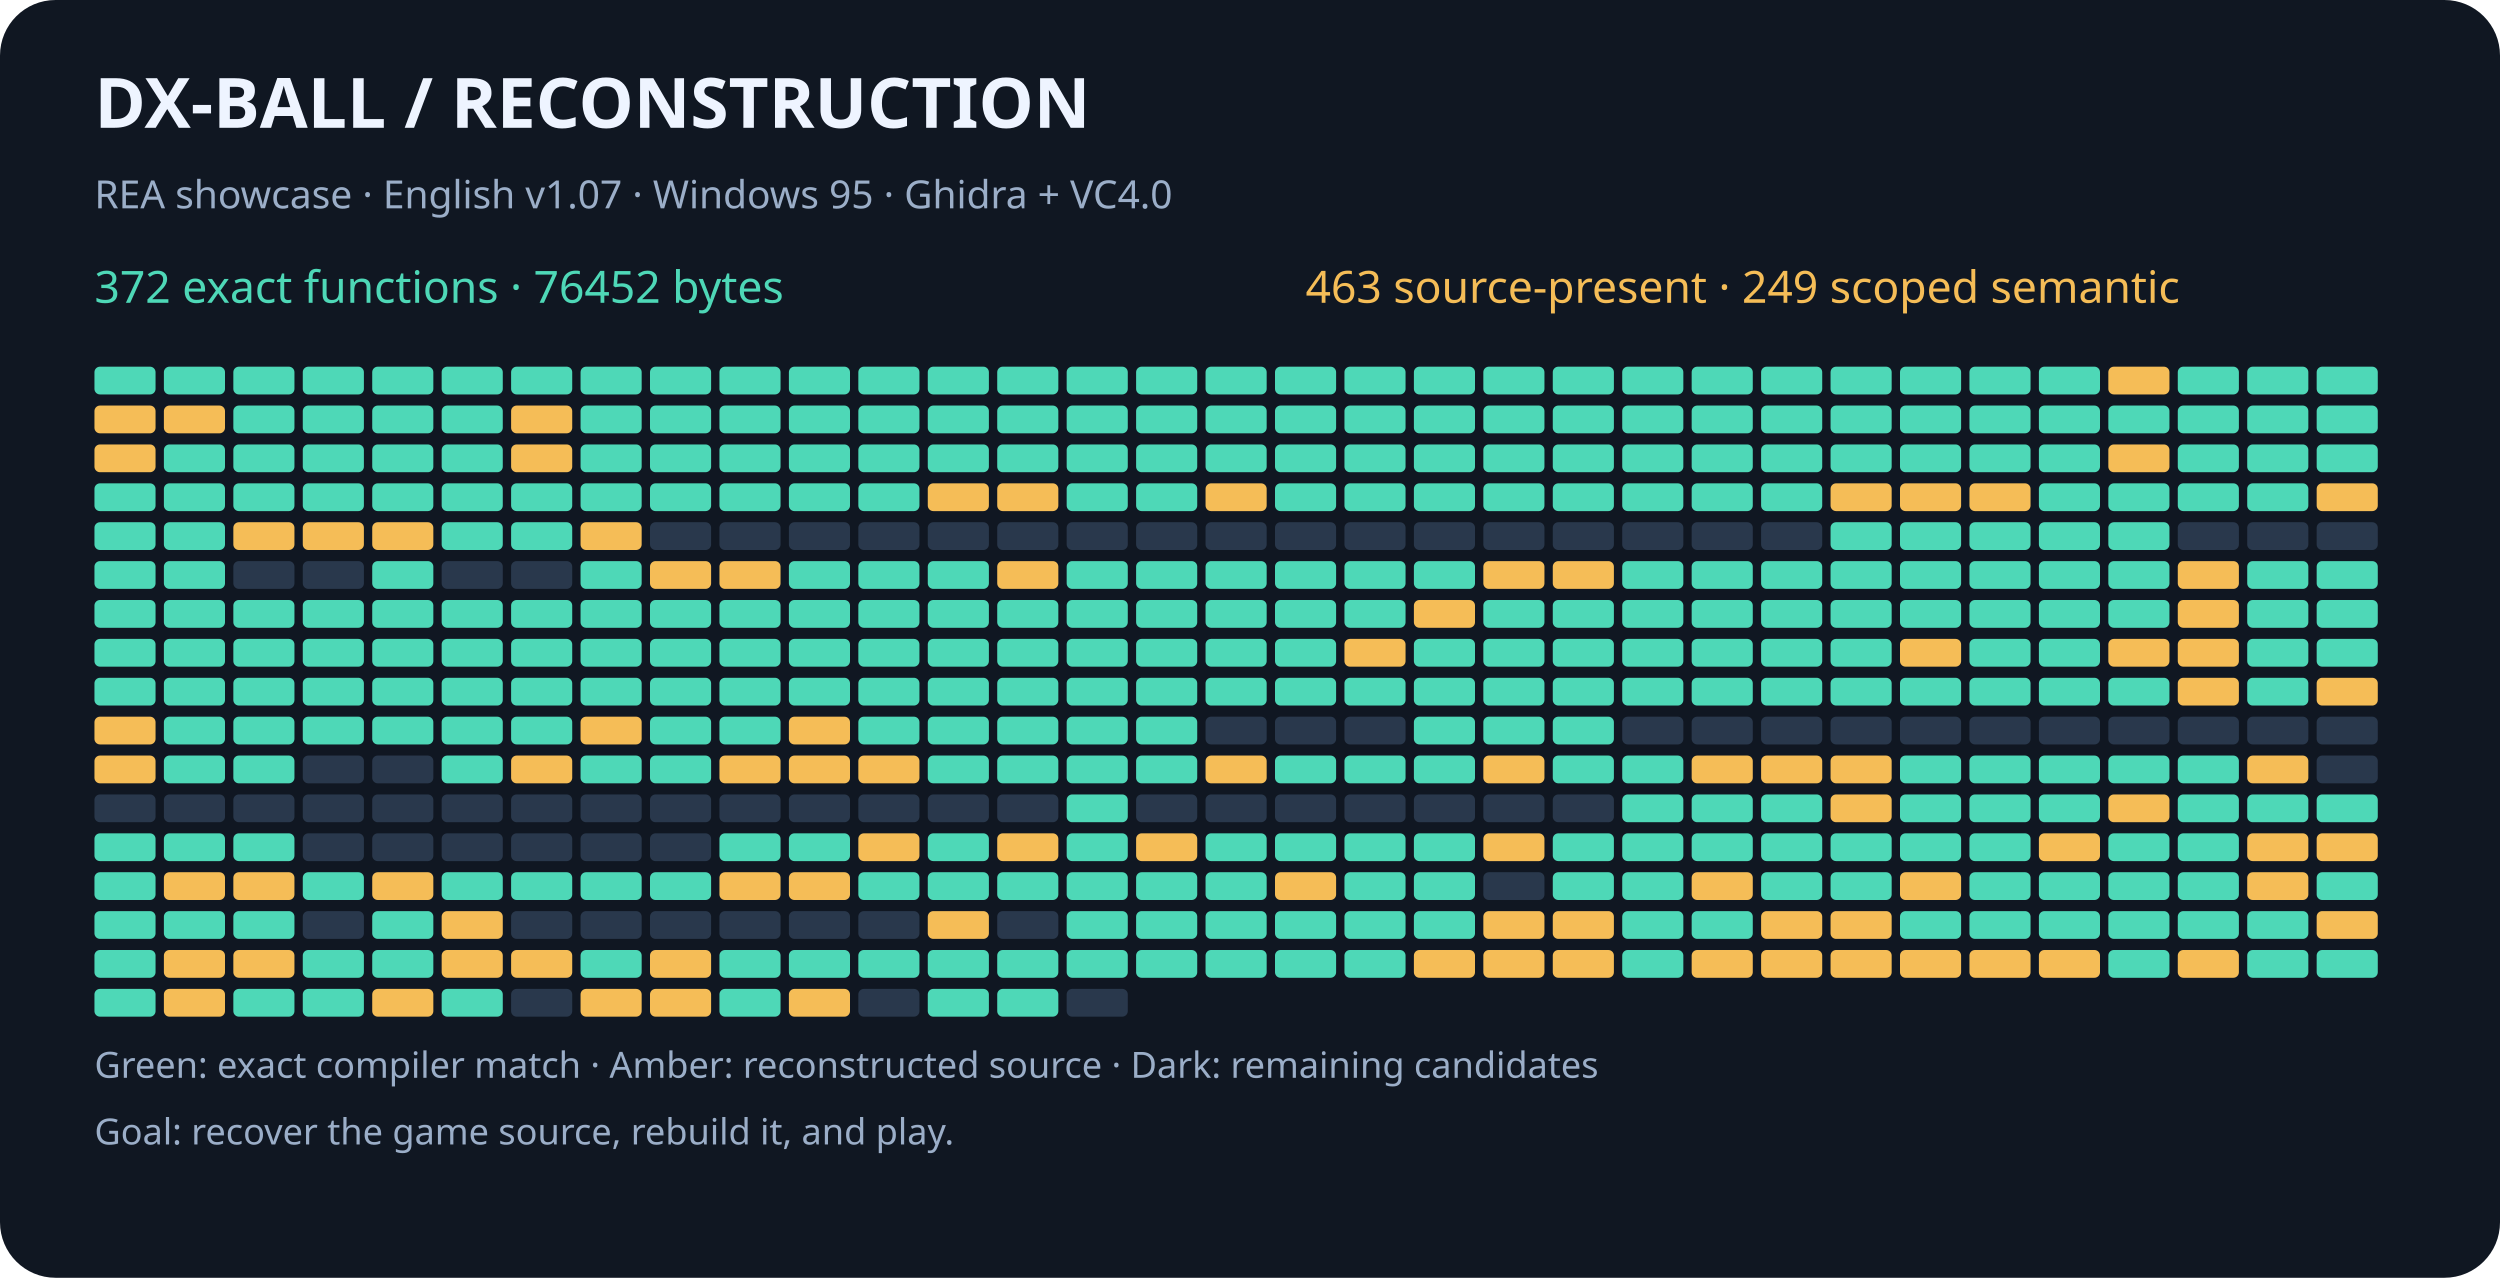
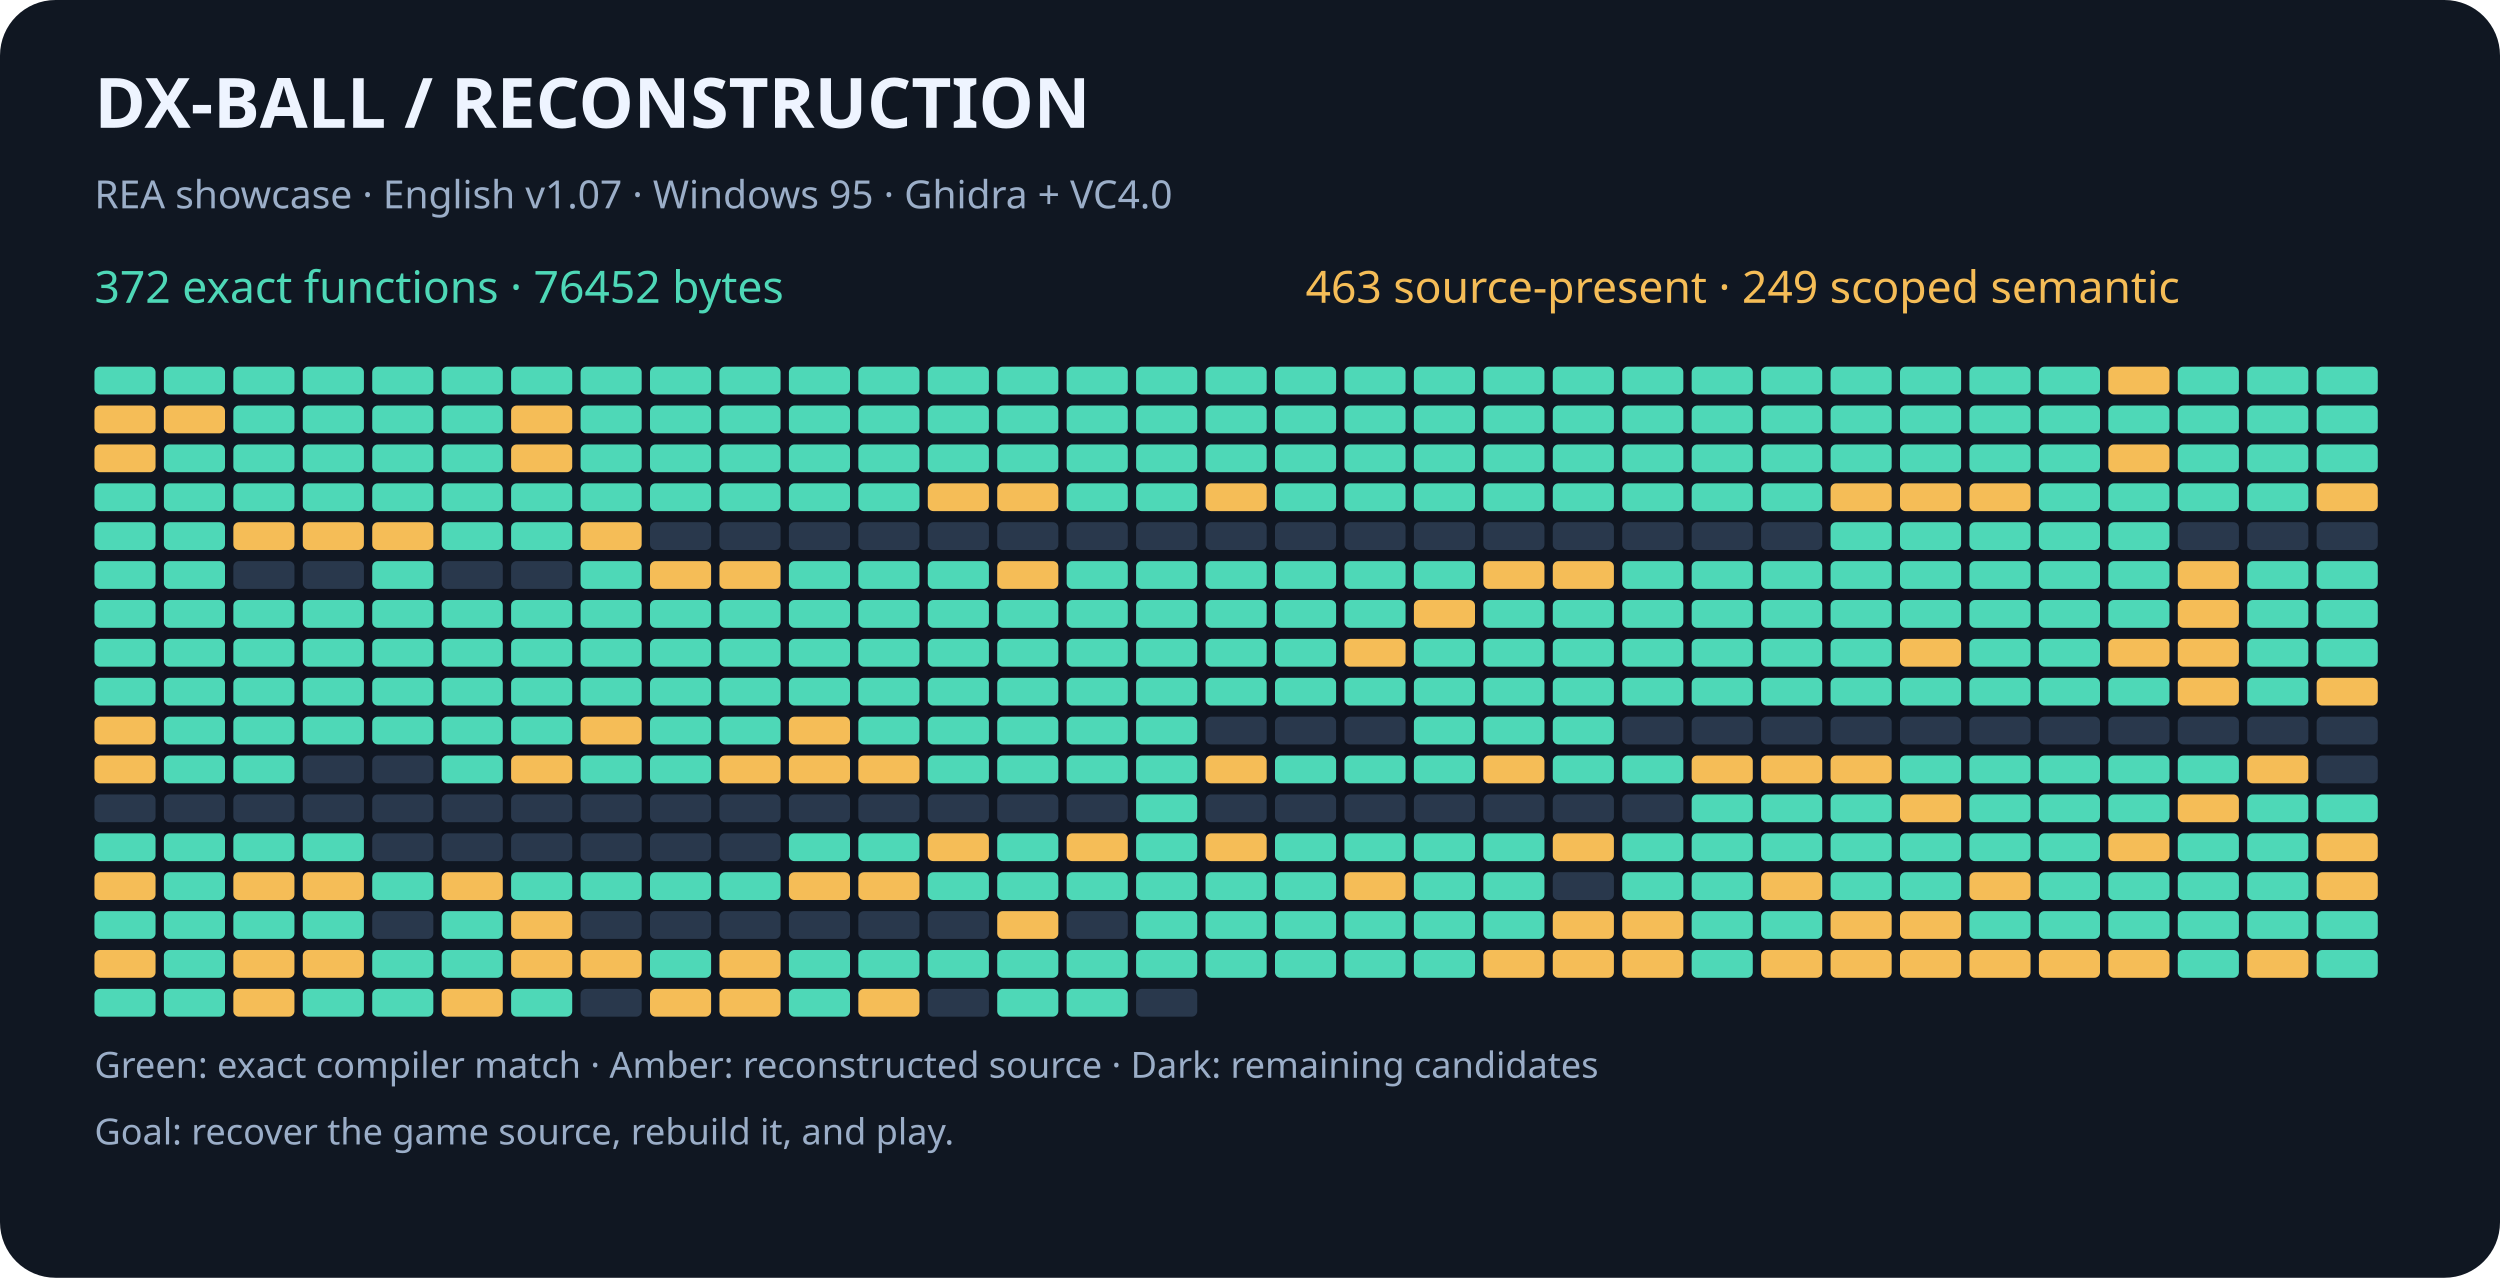
<svg xmlns="http://www.w3.org/2000/svg" width="900" height="460" viewBox="0 0 900 460" role="img" aria-labelledby="title desc">
  <rect width="900" height="460" rx="20" fill="#101722" />
  <g font-family="sans-serif">
    <text x="34" y="46" fill="#eef4ff" font-size="25" font-weight="bold">DX-BALL  /  RECONSTRUCTION</text>
    <text x="34" y="75" fill="#9baec8" font-size="14">REA showcase · English v1.07 · Windows 95 · Ghidra + VC4.0</text>
    <text x="34" y="109" fill="#4ed8b7" font-size="16">372 exact functions · 76452 bytes</text>
    <text x="470" y="109" fill="#f5bd57" font-size="16">463 source-present · 249 scoped semantic</text>
    <rect x="34" y="132" width="22" height="10" rx="2" fill="#4ed8b7" />
    <rect x="59" y="132" width="22" height="10" rx="2" fill="#4ed8b7" />
    <rect x="84" y="132" width="22" height="10" rx="2" fill="#4ed8b7" />
    <rect x="109" y="132" width="22" height="10" rx="2" fill="#4ed8b7" />
    <rect x="134" y="132" width="22" height="10" rx="2" fill="#4ed8b7" />
    <rect x="159" y="132" width="22" height="10" rx="2" fill="#4ed8b7" />
    <rect x="184" y="132" width="22" height="10" rx="2" fill="#4ed8b7" />
    <rect x="209" y="132" width="22" height="10" rx="2" fill="#4ed8b7" />
    <rect x="234" y="132" width="22" height="10" rx="2" fill="#4ed8b7" />
    <rect x="259" y="132" width="22" height="10" rx="2" fill="#4ed8b7" />
    <rect x="284" y="132" width="22" height="10" rx="2" fill="#4ed8b7" />
    <rect x="309" y="132" width="22" height="10" rx="2" fill="#4ed8b7" />
    <rect x="334" y="132" width="22" height="10" rx="2" fill="#4ed8b7" />
    <rect x="359" y="132" width="22" height="10" rx="2" fill="#4ed8b7" />
    <rect x="384" y="132" width="22" height="10" rx="2" fill="#4ed8b7" />
    <rect x="409" y="132" width="22" height="10" rx="2" fill="#4ed8b7" />
    <rect x="434" y="132" width="22" height="10" rx="2" fill="#4ed8b7" />
    <rect x="459" y="132" width="22" height="10" rx="2" fill="#4ed8b7" />
    <rect x="484" y="132" width="22" height="10" rx="2" fill="#4ed8b7" />
    <rect x="509" y="132" width="22" height="10" rx="2" fill="#4ed8b7" />
    <rect x="534" y="132" width="22" height="10" rx="2" fill="#4ed8b7" />
    <rect x="559" y="132" width="22" height="10" rx="2" fill="#4ed8b7" />
    <rect x="584" y="132" width="22" height="10" rx="2" fill="#4ed8b7" />
    <rect x="609" y="132" width="22" height="10" rx="2" fill="#4ed8b7" />
    <rect x="634" y="132" width="22" height="10" rx="2" fill="#4ed8b7" />
    <rect x="659" y="132" width="22" height="10" rx="2" fill="#4ed8b7" />
    <rect x="684" y="132" width="22" height="10" rx="2" fill="#4ed8b7" />
    <rect x="709" y="132" width="22" height="10" rx="2" fill="#4ed8b7" />
    <rect x="734" y="132" width="22" height="10" rx="2" fill="#4ed8b7" />
    <rect x="759" y="132" width="22" height="10" rx="2" fill="#f5bd57" />
    <rect x="784" y="132" width="22" height="10" rx="2" fill="#4ed8b7" />
    <rect x="809" y="132" width="22" height="10" rx="2" fill="#4ed8b7" />
    <rect x="834" y="132" width="22" height="10" rx="2" fill="#4ed8b7" />
    <rect x="34" y="146" width="22" height="10" rx="2" fill="#f5bd57" />
    <rect x="59" y="146" width="22" height="10" rx="2" fill="#f5bd57" />
    <rect x="84" y="146" width="22" height="10" rx="2" fill="#4ed8b7" />
    <rect x="109" y="146" width="22" height="10" rx="2" fill="#4ed8b7" />
    <rect x="134" y="146" width="22" height="10" rx="2" fill="#4ed8b7" />
    <rect x="159" y="146" width="22" height="10" rx="2" fill="#4ed8b7" />
    <rect x="184" y="146" width="22" height="10" rx="2" fill="#f5bd57" />
    <rect x="209" y="146" width="22" height="10" rx="2" fill="#4ed8b7" />
    <rect x="234" y="146" width="22" height="10" rx="2" fill="#4ed8b7" />
    <rect x="259" y="146" width="22" height="10" rx="2" fill="#4ed8b7" />
    <rect x="284" y="146" width="22" height="10" rx="2" fill="#4ed8b7" />
    <rect x="309" y="146" width="22" height="10" rx="2" fill="#4ed8b7" />
    <rect x="334" y="146" width="22" height="10" rx="2" fill="#4ed8b7" />
    <rect x="359" y="146" width="22" height="10" rx="2" fill="#4ed8b7" />
    <rect x="384" y="146" width="22" height="10" rx="2" fill="#4ed8b7" />
    <rect x="409" y="146" width="22" height="10" rx="2" fill="#4ed8b7" />
    <rect x="434" y="146" width="22" height="10" rx="2" fill="#4ed8b7" />
    <rect x="459" y="146" width="22" height="10" rx="2" fill="#4ed8b7" />
    <rect x="484" y="146" width="22" height="10" rx="2" fill="#4ed8b7" />
    <rect x="509" y="146" width="22" height="10" rx="2" fill="#4ed8b7" />
    <rect x="534" y="146" width="22" height="10" rx="2" fill="#4ed8b7" />
    <rect x="559" y="146" width="22" height="10" rx="2" fill="#4ed8b7" />
    <rect x="584" y="146" width="22" height="10" rx="2" fill="#4ed8b7" />
    <rect x="609" y="146" width="22" height="10" rx="2" fill="#4ed8b7" />
    <rect x="634" y="146" width="22" height="10" rx="2" fill="#4ed8b7" />
    <rect x="659" y="146" width="22" height="10" rx="2" fill="#4ed8b7" />
    <rect x="684" y="146" width="22" height="10" rx="2" fill="#4ed8b7" />
    <rect x="709" y="146" width="22" height="10" rx="2" fill="#4ed8b7" />
    <rect x="734" y="146" width="22" height="10" rx="2" fill="#4ed8b7" />
    <rect x="759" y="146" width="22" height="10" rx="2" fill="#4ed8b7" />
    <rect x="784" y="146" width="22" height="10" rx="2" fill="#4ed8b7" />
    <rect x="809" y="146" width="22" height="10" rx="2" fill="#4ed8b7" />
    <rect x="834" y="146" width="22" height="10" rx="2" fill="#4ed8b7" />
    <rect x="34" y="160" width="22" height="10" rx="2" fill="#f5bd57" />
    <rect x="59" y="160" width="22" height="10" rx="2" fill="#4ed8b7" />
    <rect x="84" y="160" width="22" height="10" rx="2" fill="#4ed8b7" />
    <rect x="109" y="160" width="22" height="10" rx="2" fill="#4ed8b7" />
    <rect x="134" y="160" width="22" height="10" rx="2" fill="#4ed8b7" />
    <rect x="159" y="160" width="22" height="10" rx="2" fill="#4ed8b7" />
    <rect x="184" y="160" width="22" height="10" rx="2" fill="#f5bd57" />
    <rect x="209" y="160" width="22" height="10" rx="2" fill="#4ed8b7" />
    <rect x="234" y="160" width="22" height="10" rx="2" fill="#4ed8b7" />
    <rect x="259" y="160" width="22" height="10" rx="2" fill="#4ed8b7" />
    <rect x="284" y="160" width="22" height="10" rx="2" fill="#4ed8b7" />
    <rect x="309" y="160" width="22" height="10" rx="2" fill="#4ed8b7" />
    <rect x="334" y="160" width="22" height="10" rx="2" fill="#4ed8b7" />
    <rect x="359" y="160" width="22" height="10" rx="2" fill="#4ed8b7" />
    <rect x="384" y="160" width="22" height="10" rx="2" fill="#4ed8b7" />
    <rect x="409" y="160" width="22" height="10" rx="2" fill="#4ed8b7" />
    <rect x="434" y="160" width="22" height="10" rx="2" fill="#4ed8b7" />
    <rect x="459" y="160" width="22" height="10" rx="2" fill="#4ed8b7" />
    <rect x="484" y="160" width="22" height="10" rx="2" fill="#4ed8b7" />
    <rect x="509" y="160" width="22" height="10" rx="2" fill="#4ed8b7" />
    <rect x="534" y="160" width="22" height="10" rx="2" fill="#4ed8b7" />
    <rect x="559" y="160" width="22" height="10" rx="2" fill="#4ed8b7" />
    <rect x="584" y="160" width="22" height="10" rx="2" fill="#4ed8b7" />
    <rect x="609" y="160" width="22" height="10" rx="2" fill="#4ed8b7" />
    <rect x="634" y="160" width="22" height="10" rx="2" fill="#4ed8b7" />
    <rect x="659" y="160" width="22" height="10" rx="2" fill="#4ed8b7" />
    <rect x="684" y="160" width="22" height="10" rx="2" fill="#4ed8b7" />
    <rect x="709" y="160" width="22" height="10" rx="2" fill="#4ed8b7" />
    <rect x="734" y="160" width="22" height="10" rx="2" fill="#4ed8b7" />
    <rect x="759" y="160" width="22" height="10" rx="2" fill="#f5bd57" />
    <rect x="784" y="160" width="22" height="10" rx="2" fill="#4ed8b7" />
    <rect x="809" y="160" width="22" height="10" rx="2" fill="#4ed8b7" />
    <rect x="834" y="160" width="22" height="10" rx="2" fill="#4ed8b7" />
    <rect x="34" y="174" width="22" height="10" rx="2" fill="#4ed8b7" />
    <rect x="59" y="174" width="22" height="10" rx="2" fill="#4ed8b7" />
    <rect x="84" y="174" width="22" height="10" rx="2" fill="#4ed8b7" />
    <rect x="109" y="174" width="22" height="10" rx="2" fill="#4ed8b7" />
    <rect x="134" y="174" width="22" height="10" rx="2" fill="#4ed8b7" />
    <rect x="159" y="174" width="22" height="10" rx="2" fill="#4ed8b7" />
    <rect x="184" y="174" width="22" height="10" rx="2" fill="#4ed8b7" />
    <rect x="209" y="174" width="22" height="10" rx="2" fill="#4ed8b7" />
    <rect x="234" y="174" width="22" height="10" rx="2" fill="#4ed8b7" />
    <rect x="259" y="174" width="22" height="10" rx="2" fill="#4ed8b7" />
    <rect x="284" y="174" width="22" height="10" rx="2" fill="#4ed8b7" />
    <rect x="309" y="174" width="22" height="10" rx="2" fill="#4ed8b7" />
    <rect x="334" y="174" width="22" height="10" rx="2" fill="#f5bd57" />
    <rect x="359" y="174" width="22" height="10" rx="2" fill="#f5bd57" />
    <rect x="384" y="174" width="22" height="10" rx="2" fill="#4ed8b7" />
    <rect x="409" y="174" width="22" height="10" rx="2" fill="#4ed8b7" />
    <rect x="434" y="174" width="22" height="10" rx="2" fill="#f5bd57" />
    <rect x="459" y="174" width="22" height="10" rx="2" fill="#4ed8b7" />
    <rect x="484" y="174" width="22" height="10" rx="2" fill="#4ed8b7" />
    <rect x="509" y="174" width="22" height="10" rx="2" fill="#4ed8b7" />
    <rect x="534" y="174" width="22" height="10" rx="2" fill="#4ed8b7" />
    <rect x="559" y="174" width="22" height="10" rx="2" fill="#4ed8b7" />
    <rect x="584" y="174" width="22" height="10" rx="2" fill="#4ed8b7" />
    <rect x="609" y="174" width="22" height="10" rx="2" fill="#4ed8b7" />
    <rect x="634" y="174" width="22" height="10" rx="2" fill="#4ed8b7" />
    <rect x="659" y="174" width="22" height="10" rx="2" fill="#f5bd57" />
    <rect x="684" y="174" width="22" height="10" rx="2" fill="#f5bd57" />
    <rect x="709" y="174" width="22" height="10" rx="2" fill="#f5bd57" />
    <rect x="734" y="174" width="22" height="10" rx="2" fill="#4ed8b7" />
    <rect x="759" y="174" width="22" height="10" rx="2" fill="#4ed8b7" />
    <rect x="784" y="174" width="22" height="10" rx="2" fill="#4ed8b7" />
    <rect x="809" y="174" width="22" height="10" rx="2" fill="#4ed8b7" />
    <rect x="834" y="174" width="22" height="10" rx="2" fill="#f5bd57" />
    <rect x="34" y="188" width="22" height="10" rx="2" fill="#4ed8b7" />
    <rect x="59" y="188" width="22" height="10" rx="2" fill="#4ed8b7" />
    <rect x="84" y="188" width="22" height="10" rx="2" fill="#f5bd57" />
    <rect x="109" y="188" width="22" height="10" rx="2" fill="#f5bd57" />
    <rect x="134" y="188" width="22" height="10" rx="2" fill="#f5bd57" />
    <rect x="159" y="188" width="22" height="10" rx="2" fill="#4ed8b7" />
    <rect x="184" y="188" width="22" height="10" rx="2" fill="#4ed8b7" />
    <rect x="209" y="188" width="22" height="10" rx="2" fill="#f5bd57" />
    <rect x="234" y="188" width="22" height="10" rx="2" fill="#29384c" />
    <rect x="259" y="188" width="22" height="10" rx="2" fill="#29384c" />
    <rect x="284" y="188" width="22" height="10" rx="2" fill="#29384c" />
    <rect x="309" y="188" width="22" height="10" rx="2" fill="#29384c" />
    <rect x="334" y="188" width="22" height="10" rx="2" fill="#29384c" />
    <rect x="359" y="188" width="22" height="10" rx="2" fill="#29384c" />
    <rect x="384" y="188" width="22" height="10" rx="2" fill="#29384c" />
    <rect x="409" y="188" width="22" height="10" rx="2" fill="#29384c" />
    <rect x="434" y="188" width="22" height="10" rx="2" fill="#29384c" />
    <rect x="459" y="188" width="22" height="10" rx="2" fill="#29384c" />
    <rect x="484" y="188" width="22" height="10" rx="2" fill="#29384c" />
    <rect x="509" y="188" width="22" height="10" rx="2" fill="#29384c" />
    <rect x="534" y="188" width="22" height="10" rx="2" fill="#29384c" />
    <rect x="559" y="188" width="22" height="10" rx="2" fill="#29384c" />
    <rect x="584" y="188" width="22" height="10" rx="2" fill="#29384c" />
    <rect x="609" y="188" width="22" height="10" rx="2" fill="#29384c" />
    <rect x="634" y="188" width="22" height="10" rx="2" fill="#29384c" />
    <rect x="659" y="188" width="22" height="10" rx="2" fill="#4ed8b7" />
    <rect x="684" y="188" width="22" height="10" rx="2" fill="#4ed8b7" />
    <rect x="709" y="188" width="22" height="10" rx="2" fill="#4ed8b7" />
    <rect x="734" y="188" width="22" height="10" rx="2" fill="#4ed8b7" />
    <rect x="759" y="188" width="22" height="10" rx="2" fill="#4ed8b7" />
    <rect x="784" y="188" width="22" height="10" rx="2" fill="#29384c" />
    <rect x="809" y="188" width="22" height="10" rx="2" fill="#29384c" />
    <rect x="834" y="188" width="22" height="10" rx="2" fill="#29384c" />
    <rect x="34" y="202" width="22" height="10" rx="2" fill="#4ed8b7" />
    <rect x="59" y="202" width="22" height="10" rx="2" fill="#4ed8b7" />
    <rect x="84" y="202" width="22" height="10" rx="2" fill="#29384c" />
    <rect x="109" y="202" width="22" height="10" rx="2" fill="#29384c" />
    <rect x="134" y="202" width="22" height="10" rx="2" fill="#4ed8b7" />
    <rect x="159" y="202" width="22" height="10" rx="2" fill="#29384c" />
    <rect x="184" y="202" width="22" height="10" rx="2" fill="#29384c" />
    <rect x="209" y="202" width="22" height="10" rx="2" fill="#4ed8b7" />
    <rect x="234" y="202" width="22" height="10" rx="2" fill="#f5bd57" />
    <rect x="259" y="202" width="22" height="10" rx="2" fill="#f5bd57" />
    <rect x="284" y="202" width="22" height="10" rx="2" fill="#4ed8b7" />
    <rect x="309" y="202" width="22" height="10" rx="2" fill="#4ed8b7" />
    <rect x="334" y="202" width="22" height="10" rx="2" fill="#4ed8b7" />
    <rect x="359" y="202" width="22" height="10" rx="2" fill="#f5bd57" />
    <rect x="384" y="202" width="22" height="10" rx="2" fill="#4ed8b7" />
    <rect x="409" y="202" width="22" height="10" rx="2" fill="#4ed8b7" />
    <rect x="434" y="202" width="22" height="10" rx="2" fill="#4ed8b7" />
    <rect x="459" y="202" width="22" height="10" rx="2" fill="#4ed8b7" />
    <rect x="484" y="202" width="22" height="10" rx="2" fill="#4ed8b7" />
    <rect x="509" y="202" width="22" height="10" rx="2" fill="#4ed8b7" />
    <rect x="534" y="202" width="22" height="10" rx="2" fill="#f5bd57" />
    <rect x="559" y="202" width="22" height="10" rx="2" fill="#f5bd57" />
    <rect x="584" y="202" width="22" height="10" rx="2" fill="#4ed8b7" />
    <rect x="609" y="202" width="22" height="10" rx="2" fill="#4ed8b7" />
    <rect x="634" y="202" width="22" height="10" rx="2" fill="#4ed8b7" />
    <rect x="659" y="202" width="22" height="10" rx="2" fill="#4ed8b7" />
    <rect x="684" y="202" width="22" height="10" rx="2" fill="#4ed8b7" />
    <rect x="709" y="202" width="22" height="10" rx="2" fill="#4ed8b7" />
    <rect x="734" y="202" width="22" height="10" rx="2" fill="#4ed8b7" />
    <rect x="759" y="202" width="22" height="10" rx="2" fill="#4ed8b7" />
    <rect x="784" y="202" width="22" height="10" rx="2" fill="#f5bd57" />
    <rect x="809" y="202" width="22" height="10" rx="2" fill="#4ed8b7" />
    <rect x="834" y="202" width="22" height="10" rx="2" fill="#4ed8b7" />
    <rect x="34" y="216" width="22" height="10" rx="2" fill="#4ed8b7" />
    <rect x="59" y="216" width="22" height="10" rx="2" fill="#4ed8b7" />
    <rect x="84" y="216" width="22" height="10" rx="2" fill="#4ed8b7" />
    <rect x="109" y="216" width="22" height="10" rx="2" fill="#4ed8b7" />
    <rect x="134" y="216" width="22" height="10" rx="2" fill="#4ed8b7" />
    <rect x="159" y="216" width="22" height="10" rx="2" fill="#4ed8b7" />
    <rect x="184" y="216" width="22" height="10" rx="2" fill="#4ed8b7" />
    <rect x="209" y="216" width="22" height="10" rx="2" fill="#4ed8b7" />
    <rect x="234" y="216" width="22" height="10" rx="2" fill="#4ed8b7" />
    <rect x="259" y="216" width="22" height="10" rx="2" fill="#4ed8b7" />
    <rect x="284" y="216" width="22" height="10" rx="2" fill="#4ed8b7" />
    <rect x="309" y="216" width="22" height="10" rx="2" fill="#4ed8b7" />
    <rect x="334" y="216" width="22" height="10" rx="2" fill="#4ed8b7" />
    <rect x="359" y="216" width="22" height="10" rx="2" fill="#4ed8b7" />
    <rect x="384" y="216" width="22" height="10" rx="2" fill="#4ed8b7" />
    <rect x="409" y="216" width="22" height="10" rx="2" fill="#4ed8b7" />
    <rect x="434" y="216" width="22" height="10" rx="2" fill="#4ed8b7" />
    <rect x="459" y="216" width="22" height="10" rx="2" fill="#4ed8b7" />
    <rect x="484" y="216" width="22" height="10" rx="2" fill="#4ed8b7" />
    <rect x="509" y="216" width="22" height="10" rx="2" fill="#f5bd57" />
    <rect x="534" y="216" width="22" height="10" rx="2" fill="#4ed8b7" />
    <rect x="559" y="216" width="22" height="10" rx="2" fill="#4ed8b7" />
    <rect x="584" y="216" width="22" height="10" rx="2" fill="#4ed8b7" />
    <rect x="609" y="216" width="22" height="10" rx="2" fill="#4ed8b7" />
    <rect x="634" y="216" width="22" height="10" rx="2" fill="#4ed8b7" />
    <rect x="659" y="216" width="22" height="10" rx="2" fill="#4ed8b7" />
    <rect x="684" y="216" width="22" height="10" rx="2" fill="#4ed8b7" />
    <rect x="709" y="216" width="22" height="10" rx="2" fill="#4ed8b7" />
    <rect x="734" y="216" width="22" height="10" rx="2" fill="#4ed8b7" />
    <rect x="759" y="216" width="22" height="10" rx="2" fill="#4ed8b7" />
    <rect x="784" y="216" width="22" height="10" rx="2" fill="#f5bd57" />
    <rect x="809" y="216" width="22" height="10" rx="2" fill="#4ed8b7" />
    <rect x="834" y="216" width="22" height="10" rx="2" fill="#4ed8b7" />
    <rect x="34" y="230" width="22" height="10" rx="2" fill="#4ed8b7" />
    <rect x="59" y="230" width="22" height="10" rx="2" fill="#4ed8b7" />
    <rect x="84" y="230" width="22" height="10" rx="2" fill="#4ed8b7" />
    <rect x="109" y="230" width="22" height="10" rx="2" fill="#4ed8b7" />
    <rect x="134" y="230" width="22" height="10" rx="2" fill="#4ed8b7" />
    <rect x="159" y="230" width="22" height="10" rx="2" fill="#4ed8b7" />
    <rect x="184" y="230" width="22" height="10" rx="2" fill="#4ed8b7" />
    <rect x="209" y="230" width="22" height="10" rx="2" fill="#4ed8b7" />
    <rect x="234" y="230" width="22" height="10" rx="2" fill="#4ed8b7" />
    <rect x="259" y="230" width="22" height="10" rx="2" fill="#4ed8b7" />
    <rect x="284" y="230" width="22" height="10" rx="2" fill="#4ed8b7" />
    <rect x="309" y="230" width="22" height="10" rx="2" fill="#4ed8b7" />
    <rect x="334" y="230" width="22" height="10" rx="2" fill="#4ed8b7" />
    <rect x="359" y="230" width="22" height="10" rx="2" fill="#4ed8b7" />
    <rect x="384" y="230" width="22" height="10" rx="2" fill="#4ed8b7" />
    <rect x="409" y="230" width="22" height="10" rx="2" fill="#4ed8b7" />
    <rect x="434" y="230" width="22" height="10" rx="2" fill="#4ed8b7" />
    <rect x="459" y="230" width="22" height="10" rx="2" fill="#4ed8b7" />
    <rect x="484" y="230" width="22" height="10" rx="2" fill="#f5bd57" />
    <rect x="509" y="230" width="22" height="10" rx="2" fill="#4ed8b7" />
    <rect x="534" y="230" width="22" height="10" rx="2" fill="#4ed8b7" />
    <rect x="559" y="230" width="22" height="10" rx="2" fill="#4ed8b7" />
    <rect x="584" y="230" width="22" height="10" rx="2" fill="#4ed8b7" />
    <rect x="609" y="230" width="22" height="10" rx="2" fill="#4ed8b7" />
    <rect x="634" y="230" width="22" height="10" rx="2" fill="#4ed8b7" />
    <rect x="659" y="230" width="22" height="10" rx="2" fill="#4ed8b7" />
    <rect x="684" y="230" width="22" height="10" rx="2" fill="#f5bd57" />
    <rect x="709" y="230" width="22" height="10" rx="2" fill="#4ed8b7" />
    <rect x="734" y="230" width="22" height="10" rx="2" fill="#4ed8b7" />
    <rect x="759" y="230" width="22" height="10" rx="2" fill="#f5bd57" />
    <rect x="784" y="230" width="22" height="10" rx="2" fill="#f5bd57" />
    <rect x="809" y="230" width="22" height="10" rx="2" fill="#4ed8b7" />
    <rect x="834" y="230" width="22" height="10" rx="2" fill="#4ed8b7" />
    <rect x="34" y="244" width="22" height="10" rx="2" fill="#4ed8b7" />
    <rect x="59" y="244" width="22" height="10" rx="2" fill="#4ed8b7" />
    <rect x="84" y="244" width="22" height="10" rx="2" fill="#4ed8b7" />
    <rect x="109" y="244" width="22" height="10" rx="2" fill="#4ed8b7" />
    <rect x="134" y="244" width="22" height="10" rx="2" fill="#4ed8b7" />
    <rect x="159" y="244" width="22" height="10" rx="2" fill="#4ed8b7" />
    <rect x="184" y="244" width="22" height="10" rx="2" fill="#4ed8b7" />
    <rect x="209" y="244" width="22" height="10" rx="2" fill="#4ed8b7" />
    <rect x="234" y="244" width="22" height="10" rx="2" fill="#4ed8b7" />
    <rect x="259" y="244" width="22" height="10" rx="2" fill="#4ed8b7" />
    <rect x="284" y="244" width="22" height="10" rx="2" fill="#4ed8b7" />
    <rect x="309" y="244" width="22" height="10" rx="2" fill="#4ed8b7" />
    <rect x="334" y="244" width="22" height="10" rx="2" fill="#4ed8b7" />
    <rect x="359" y="244" width="22" height="10" rx="2" fill="#4ed8b7" />
    <rect x="384" y="244" width="22" height="10" rx="2" fill="#4ed8b7" />
    <rect x="409" y="244" width="22" height="10" rx="2" fill="#4ed8b7" />
    <rect x="434" y="244" width="22" height="10" rx="2" fill="#4ed8b7" />
    <rect x="459" y="244" width="22" height="10" rx="2" fill="#4ed8b7" />
    <rect x="484" y="244" width="22" height="10" rx="2" fill="#4ed8b7" />
    <rect x="509" y="244" width="22" height="10" rx="2" fill="#4ed8b7" />
    <rect x="534" y="244" width="22" height="10" rx="2" fill="#4ed8b7" />
    <rect x="559" y="244" width="22" height="10" rx="2" fill="#4ed8b7" />
    <rect x="584" y="244" width="22" height="10" rx="2" fill="#4ed8b7" />
    <rect x="609" y="244" width="22" height="10" rx="2" fill="#4ed8b7" />
    <rect x="634" y="244" width="22" height="10" rx="2" fill="#4ed8b7" />
    <rect x="659" y="244" width="22" height="10" rx="2" fill="#4ed8b7" />
    <rect x="684" y="244" width="22" height="10" rx="2" fill="#4ed8b7" />
    <rect x="709" y="244" width="22" height="10" rx="2" fill="#4ed8b7" />
    <rect x="734" y="244" width="22" height="10" rx="2" fill="#4ed8b7" />
    <rect x="759" y="244" width="22" height="10" rx="2" fill="#4ed8b7" />
    <rect x="784" y="244" width="22" height="10" rx="2" fill="#f5bd57" />
    <rect x="809" y="244" width="22" height="10" rx="2" fill="#4ed8b7" />
    <rect x="834" y="244" width="22" height="10" rx="2" fill="#f5bd57" />
    <rect x="34" y="258" width="22" height="10" rx="2" fill="#f5bd57" />
    <rect x="59" y="258" width="22" height="10" rx="2" fill="#4ed8b7" />
    <rect x="84" y="258" width="22" height="10" rx="2" fill="#4ed8b7" />
    <rect x="109" y="258" width="22" height="10" rx="2" fill="#4ed8b7" />
    <rect x="134" y="258" width="22" height="10" rx="2" fill="#4ed8b7" />
    <rect x="159" y="258" width="22" height="10" rx="2" fill="#4ed8b7" />
    <rect x="184" y="258" width="22" height="10" rx="2" fill="#4ed8b7" />
    <rect x="209" y="258" width="22" height="10" rx="2" fill="#f5bd57" />
    <rect x="234" y="258" width="22" height="10" rx="2" fill="#4ed8b7" />
    <rect x="259" y="258" width="22" height="10" rx="2" fill="#4ed8b7" />
    <rect x="284" y="258" width="22" height="10" rx="2" fill="#f5bd57" />
    <rect x="309" y="258" width="22" height="10" rx="2" fill="#4ed8b7" />
    <rect x="334" y="258" width="22" height="10" rx="2" fill="#4ed8b7" />
    <rect x="359" y="258" width="22" height="10" rx="2" fill="#4ed8b7" />
    <rect x="384" y="258" width="22" height="10" rx="2" fill="#4ed8b7" />
    <rect x="409" y="258" width="22" height="10" rx="2" fill="#4ed8b7" />
    <rect x="434" y="258" width="22" height="10" rx="2" fill="#29384c" />
    <rect x="459" y="258" width="22" height="10" rx="2" fill="#29384c" />
    <rect x="484" y="258" width="22" height="10" rx="2" fill="#29384c" />
    <rect x="509" y="258" width="22" height="10" rx="2" fill="#4ed8b7" />
    <rect x="534" y="258" width="22" height="10" rx="2" fill="#4ed8b7" />
    <rect x="559" y="258" width="22" height="10" rx="2" fill="#4ed8b7" />
    <rect x="584" y="258" width="22" height="10" rx="2" fill="#29384c" />
    <rect x="609" y="258" width="22" height="10" rx="2" fill="#29384c" />
    <rect x="634" y="258" width="22" height="10" rx="2" fill="#29384c" />
    <rect x="659" y="258" width="22" height="10" rx="2" fill="#29384c" />
    <rect x="684" y="258" width="22" height="10" rx="2" fill="#29384c" />
    <rect x="709" y="258" width="22" height="10" rx="2" fill="#29384c" />
    <rect x="734" y="258" width="22" height="10" rx="2" fill="#29384c" />
    <rect x="759" y="258" width="22" height="10" rx="2" fill="#29384c" />
    <rect x="784" y="258" width="22" height="10" rx="2" fill="#29384c" />
    <rect x="809" y="258" width="22" height="10" rx="2" fill="#29384c" />
    <rect x="834" y="258" width="22" height="10" rx="2" fill="#29384c" />
    <rect x="34" y="272" width="22" height="10" rx="2" fill="#f5bd57" />
    <rect x="59" y="272" width="22" height="10" rx="2" fill="#4ed8b7" />
    <rect x="84" y="272" width="22" height="10" rx="2" fill="#4ed8b7" />
    <rect x="109" y="272" width="22" height="10" rx="2" fill="#29384c" />
    <rect x="134" y="272" width="22" height="10" rx="2" fill="#29384c" />
    <rect x="159" y="272" width="22" height="10" rx="2" fill="#4ed8b7" />
    <rect x="184" y="272" width="22" height="10" rx="2" fill="#f5bd57" />
    <rect x="209" y="272" width="22" height="10" rx="2" fill="#4ed8b7" />
    <rect x="234" y="272" width="22" height="10" rx="2" fill="#4ed8b7" />
    <rect x="259" y="272" width="22" height="10" rx="2" fill="#f5bd57" />
    <rect x="284" y="272" width="22" height="10" rx="2" fill="#f5bd57" />
    <rect x="309" y="272" width="22" height="10" rx="2" fill="#f5bd57" />
    <rect x="334" y="272" width="22" height="10" rx="2" fill="#4ed8b7" />
    <rect x="359" y="272" width="22" height="10" rx="2" fill="#4ed8b7" />
    <rect x="384" y="272" width="22" height="10" rx="2" fill="#4ed8b7" />
    <rect x="409" y="272" width="22" height="10" rx="2" fill="#4ed8b7" />
    <rect x="434" y="272" width="22" height="10" rx="2" fill="#f5bd57" />
    <rect x="459" y="272" width="22" height="10" rx="2" fill="#4ed8b7" />
    <rect x="484" y="272" width="22" height="10" rx="2" fill="#4ed8b7" />
    <rect x="509" y="272" width="22" height="10" rx="2" fill="#4ed8b7" />
    <rect x="534" y="272" width="22" height="10" rx="2" fill="#f5bd57" />
    <rect x="559" y="272" width="22" height="10" rx="2" fill="#4ed8b7" />
    <rect x="584" y="272" width="22" height="10" rx="2" fill="#4ed8b7" />
    <rect x="609" y="272" width="22" height="10" rx="2" fill="#f5bd57" />
    <rect x="634" y="272" width="22" height="10" rx="2" fill="#f5bd57" />
    <rect x="659" y="272" width="22" height="10" rx="2" fill="#f5bd57" />
    <rect x="684" y="272" width="22" height="10" rx="2" fill="#4ed8b7" />
    <rect x="709" y="272" width="22" height="10" rx="2" fill="#4ed8b7" />
    <rect x="734" y="272" width="22" height="10" rx="2" fill="#4ed8b7" />
    <rect x="759" y="272" width="22" height="10" rx="2" fill="#4ed8b7" />
    <rect x="784" y="272" width="22" height="10" rx="2" fill="#4ed8b7" />
    <rect x="809" y="272" width="22" height="10" rx="2" fill="#f5bd57" />
    <rect x="834" y="272" width="22" height="10" rx="2" fill="#29384c" />
    <rect x="34" y="286" width="22" height="10" rx="2" fill="#29384c" />
    <rect x="59" y="286" width="22" height="10" rx="2" fill="#29384c" />
    <rect x="84" y="286" width="22" height="10" rx="2" fill="#29384c" />
    <rect x="109" y="286" width="22" height="10" rx="2" fill="#29384c" />
    <rect x="134" y="286" width="22" height="10" rx="2" fill="#29384c" />
    <rect x="159" y="286" width="22" height="10" rx="2" fill="#29384c" />
    <rect x="184" y="286" width="22" height="10" rx="2" fill="#29384c" />
    <rect x="209" y="286" width="22" height="10" rx="2" fill="#29384c" />
    <rect x="234" y="286" width="22" height="10" rx="2" fill="#29384c" />
    <rect x="259" y="286" width="22" height="10" rx="2" fill="#29384c" />
    <rect x="284" y="286" width="22" height="10" rx="2" fill="#29384c" />
    <rect x="309" y="286" width="22" height="10" rx="2" fill="#29384c" />
    <rect x="334" y="286" width="22" height="10" rx="2" fill="#29384c" />
    <rect x="359" y="286" width="22" height="10" rx="2" fill="#29384c" />
-     <rect x="384" y="286" width="22" height="10" rx="2" fill="#4ed8b7" />
-     <rect x="409" y="286" width="22" height="10" rx="2" fill="#29384c" />
+     <rect x="384" y="286" width="22" height="10" rx="2" fill="#29384c" />
+     <rect x="409" y="286" width="22" height="10" rx="2" fill="#4ed8b7" />
    <rect x="434" y="286" width="22" height="10" rx="2" fill="#29384c" />
    <rect x="459" y="286" width="22" height="10" rx="2" fill="#29384c" />
    <rect x="484" y="286" width="22" height="10" rx="2" fill="#29384c" />
    <rect x="509" y="286" width="22" height="10" rx="2" fill="#29384c" />
    <rect x="534" y="286" width="22" height="10" rx="2" fill="#29384c" />
    <rect x="559" y="286" width="22" height="10" rx="2" fill="#29384c" />
-     <rect x="584" y="286" width="22" height="10" rx="2" fill="#4ed8b7" />
+     <rect x="584" y="286" width="22" height="10" rx="2" fill="#29384c" />
    <rect x="609" y="286" width="22" height="10" rx="2" fill="#4ed8b7" />
    <rect x="634" y="286" width="22" height="10" rx="2" fill="#4ed8b7" />
-     <rect x="659" y="286" width="22" height="10" rx="2" fill="#f5bd57" />
-     <rect x="684" y="286" width="22" height="10" rx="2" fill="#4ed8b7" />
+     <rect x="659" y="286" width="22" height="10" rx="2" fill="#4ed8b7" />
+     <rect x="684" y="286" width="22" height="10" rx="2" fill="#f5bd57" />
    <rect x="709" y="286" width="22" height="10" rx="2" fill="#4ed8b7" />
    <rect x="734" y="286" width="22" height="10" rx="2" fill="#4ed8b7" />
-     <rect x="759" y="286" width="22" height="10" rx="2" fill="#f5bd57" />
-     <rect x="784" y="286" width="22" height="10" rx="2" fill="#4ed8b7" />
+     <rect x="759" y="286" width="22" height="10" rx="2" fill="#4ed8b7" />
+     <rect x="784" y="286" width="22" height="10" rx="2" fill="#f5bd57" />
    <rect x="809" y="286" width="22" height="10" rx="2" fill="#4ed8b7" />
    <rect x="834" y="286" width="22" height="10" rx="2" fill="#4ed8b7" />
    <rect x="34" y="300" width="22" height="10" rx="2" fill="#4ed8b7" />
    <rect x="59" y="300" width="22" height="10" rx="2" fill="#4ed8b7" />
    <rect x="84" y="300" width="22" height="10" rx="2" fill="#4ed8b7" />
-     <rect x="109" y="300" width="22" height="10" rx="2" fill="#29384c" />
+     <rect x="109" y="300" width="22" height="10" rx="2" fill="#4ed8b7" />
    <rect x="134" y="300" width="22" height="10" rx="2" fill="#29384c" />
    <rect x="159" y="300" width="22" height="10" rx="2" fill="#29384c" />
    <rect x="184" y="300" width="22" height="10" rx="2" fill="#29384c" />
    <rect x="209" y="300" width="22" height="10" rx="2" fill="#29384c" />
    <rect x="234" y="300" width="22" height="10" rx="2" fill="#29384c" />
-     <rect x="259" y="300" width="22" height="10" rx="2" fill="#4ed8b7" />
+     <rect x="259" y="300" width="22" height="10" rx="2" fill="#29384c" />
    <rect x="284" y="300" width="22" height="10" rx="2" fill="#4ed8b7" />
-     <rect x="309" y="300" width="22" height="10" rx="2" fill="#f5bd57" />
-     <rect x="334" y="300" width="22" height="10" rx="2" fill="#4ed8b7" />
-     <rect x="359" y="300" width="22" height="10" rx="2" fill="#f5bd57" />
-     <rect x="384" y="300" width="22" height="10" rx="2" fill="#4ed8b7" />
-     <rect x="409" y="300" width="22" height="10" rx="2" fill="#f5bd57" />
-     <rect x="434" y="300" width="22" height="10" rx="2" fill="#4ed8b7" />
+     <rect x="309" y="300" width="22" height="10" rx="2" fill="#4ed8b7" />
+     <rect x="334" y="300" width="22" height="10" rx="2" fill="#f5bd57" />
+     <rect x="359" y="300" width="22" height="10" rx="2" fill="#4ed8b7" />
+     <rect x="384" y="300" width="22" height="10" rx="2" fill="#f5bd57" />
+     <rect x="409" y="300" width="22" height="10" rx="2" fill="#4ed8b7" />
+     <rect x="434" y="300" width="22" height="10" rx="2" fill="#f5bd57" />
    <rect x="459" y="300" width="22" height="10" rx="2" fill="#4ed8b7" />
    <rect x="484" y="300" width="22" height="10" rx="2" fill="#4ed8b7" />
    <rect x="509" y="300" width="22" height="10" rx="2" fill="#4ed8b7" />
-     <rect x="534" y="300" width="22" height="10" rx="2" fill="#f5bd57" />
-     <rect x="559" y="300" width="22" height="10" rx="2" fill="#4ed8b7" />
+     <rect x="534" y="300" width="22" height="10" rx="2" fill="#4ed8b7" />
+     <rect x="559" y="300" width="22" height="10" rx="2" fill="#f5bd57" />
    <rect x="584" y="300" width="22" height="10" rx="2" fill="#4ed8b7" />
    <rect x="609" y="300" width="22" height="10" rx="2" fill="#4ed8b7" />
    <rect x="634" y="300" width="22" height="10" rx="2" fill="#4ed8b7" />
    <rect x="659" y="300" width="22" height="10" rx="2" fill="#4ed8b7" />
    <rect x="684" y="300" width="22" height="10" rx="2" fill="#4ed8b7" />
    <rect x="709" y="300" width="22" height="10" rx="2" fill="#4ed8b7" />
-     <rect x="734" y="300" width="22" height="10" rx="2" fill="#f5bd57" />
-     <rect x="759" y="300" width="22" height="10" rx="2" fill="#4ed8b7" />
+     <rect x="734" y="300" width="22" height="10" rx="2" fill="#4ed8b7" />
+     <rect x="759" y="300" width="22" height="10" rx="2" fill="#f5bd57" />
    <rect x="784" y="300" width="22" height="10" rx="2" fill="#4ed8b7" />
-     <rect x="809" y="300" width="22" height="10" rx="2" fill="#f5bd57" />
+     <rect x="809" y="300" width="22" height="10" rx="2" fill="#4ed8b7" />
    <rect x="834" y="300" width="22" height="10" rx="2" fill="#f5bd57" />
-     <rect x="34" y="314" width="22" height="10" rx="2" fill="#4ed8b7" />
-     <rect x="59" y="314" width="22" height="10" rx="2" fill="#f5bd57" />
+     <rect x="34" y="314" width="22" height="10" rx="2" fill="#f5bd57" />
+     <rect x="59" y="314" width="22" height="10" rx="2" fill="#4ed8b7" />
    <rect x="84" y="314" width="22" height="10" rx="2" fill="#f5bd57" />
-     <rect x="109" y="314" width="22" height="10" rx="2" fill="#4ed8b7" />
-     <rect x="134" y="314" width="22" height="10" rx="2" fill="#f5bd57" />
-     <rect x="159" y="314" width="22" height="10" rx="2" fill="#4ed8b7" />
+     <rect x="109" y="314" width="22" height="10" rx="2" fill="#f5bd57" />
+     <rect x="134" y="314" width="22" height="10" rx="2" fill="#4ed8b7" />
+     <rect x="159" y="314" width="22" height="10" rx="2" fill="#f5bd57" />
    <rect x="184" y="314" width="22" height="10" rx="2" fill="#4ed8b7" />
    <rect x="209" y="314" width="22" height="10" rx="2" fill="#4ed8b7" />
    <rect x="234" y="314" width="22" height="10" rx="2" fill="#4ed8b7" />
-     <rect x="259" y="314" width="22" height="10" rx="2" fill="#f5bd57" />
+     <rect x="259" y="314" width="22" height="10" rx="2" fill="#4ed8b7" />
    <rect x="284" y="314" width="22" height="10" rx="2" fill="#f5bd57" />
-     <rect x="309" y="314" width="22" height="10" rx="2" fill="#4ed8b7" />
+     <rect x="309" y="314" width="22" height="10" rx="2" fill="#f5bd57" />
    <rect x="334" y="314" width="22" height="10" rx="2" fill="#4ed8b7" />
    <rect x="359" y="314" width="22" height="10" rx="2" fill="#4ed8b7" />
    <rect x="384" y="314" width="22" height="10" rx="2" fill="#4ed8b7" />
    <rect x="409" y="314" width="22" height="10" rx="2" fill="#4ed8b7" />
    <rect x="434" y="314" width="22" height="10" rx="2" fill="#4ed8b7" />
-     <rect x="459" y="314" width="22" height="10" rx="2" fill="#f5bd57" />
-     <rect x="484" y="314" width="22" height="10" rx="2" fill="#4ed8b7" />
+     <rect x="459" y="314" width="22" height="10" rx="2" fill="#4ed8b7" />
+     <rect x="484" y="314" width="22" height="10" rx="2" fill="#f5bd57" />
    <rect x="509" y="314" width="22" height="10" rx="2" fill="#4ed8b7" />
-     <rect x="534" y="314" width="22" height="10" rx="2" fill="#29384c" />
-     <rect x="559" y="314" width="22" height="10" rx="2" fill="#4ed8b7" />
+     <rect x="534" y="314" width="22" height="10" rx="2" fill="#4ed8b7" />
+     <rect x="559" y="314" width="22" height="10" rx="2" fill="#29384c" />
    <rect x="584" y="314" width="22" height="10" rx="2" fill="#4ed8b7" />
-     <rect x="609" y="314" width="22" height="10" rx="2" fill="#f5bd57" />
-     <rect x="634" y="314" width="22" height="10" rx="2" fill="#4ed8b7" />
+     <rect x="609" y="314" width="22" height="10" rx="2" fill="#4ed8b7" />
+     <rect x="634" y="314" width="22" height="10" rx="2" fill="#f5bd57" />
    <rect x="659" y="314" width="22" height="10" rx="2" fill="#4ed8b7" />
-     <rect x="684" y="314" width="22" height="10" rx="2" fill="#f5bd57" />
-     <rect x="709" y="314" width="22" height="10" rx="2" fill="#4ed8b7" />
+     <rect x="684" y="314" width="22" height="10" rx="2" fill="#4ed8b7" />
+     <rect x="709" y="314" width="22" height="10" rx="2" fill="#f5bd57" />
    <rect x="734" y="314" width="22" height="10" rx="2" fill="#4ed8b7" />
    <rect x="759" y="314" width="22" height="10" rx="2" fill="#4ed8b7" />
    <rect x="784" y="314" width="22" height="10" rx="2" fill="#4ed8b7" />
-     <rect x="809" y="314" width="22" height="10" rx="2" fill="#f5bd57" />
-     <rect x="834" y="314" width="22" height="10" rx="2" fill="#4ed8b7" />
+     <rect x="809" y="314" width="22" height="10" rx="2" fill="#4ed8b7" />
+     <rect x="834" y="314" width="22" height="10" rx="2" fill="#f5bd57" />
    <rect x="34" y="328" width="22" height="10" rx="2" fill="#4ed8b7" />
    <rect x="59" y="328" width="22" height="10" rx="2" fill="#4ed8b7" />
    <rect x="84" y="328" width="22" height="10" rx="2" fill="#4ed8b7" />
-     <rect x="109" y="328" width="22" height="10" rx="2" fill="#29384c" />
-     <rect x="134" y="328" width="22" height="10" rx="2" fill="#4ed8b7" />
-     <rect x="159" y="328" width="22" height="10" rx="2" fill="#f5bd57" />
-     <rect x="184" y="328" width="22" height="10" rx="2" fill="#29384c" />
+     <rect x="109" y="328" width="22" height="10" rx="2" fill="#4ed8b7" />
+     <rect x="134" y="328" width="22" height="10" rx="2" fill="#29384c" />
+     <rect x="159" y="328" width="22" height="10" rx="2" fill="#4ed8b7" />
+     <rect x="184" y="328" width="22" height="10" rx="2" fill="#f5bd57" />
    <rect x="209" y="328" width="22" height="10" rx="2" fill="#29384c" />
    <rect x="234" y="328" width="22" height="10" rx="2" fill="#29384c" />
    <rect x="259" y="328" width="22" height="10" rx="2" fill="#29384c" />
    <rect x="284" y="328" width="22" height="10" rx="2" fill="#29384c" />
    <rect x="309" y="328" width="22" height="10" rx="2" fill="#29384c" />
-     <rect x="334" y="328" width="22" height="10" rx="2" fill="#f5bd57" />
-     <rect x="359" y="328" width="22" height="10" rx="2" fill="#29384c" />
-     <rect x="384" y="328" width="22" height="10" rx="2" fill="#4ed8b7" />
+     <rect x="334" y="328" width="22" height="10" rx="2" fill="#29384c" />
+     <rect x="359" y="328" width="22" height="10" rx="2" fill="#f5bd57" />
+     <rect x="384" y="328" width="22" height="10" rx="2" fill="#29384c" />
    <rect x="409" y="328" width="22" height="10" rx="2" fill="#4ed8b7" />
    <rect x="434" y="328" width="22" height="10" rx="2" fill="#4ed8b7" />
    <rect x="459" y="328" width="22" height="10" rx="2" fill="#4ed8b7" />
    <rect x="484" y="328" width="22" height="10" rx="2" fill="#4ed8b7" />
    <rect x="509" y="328" width="22" height="10" rx="2" fill="#4ed8b7" />
-     <rect x="534" y="328" width="22" height="10" rx="2" fill="#f5bd57" />
+     <rect x="534" y="328" width="22" height="10" rx="2" fill="#4ed8b7" />
    <rect x="559" y="328" width="22" height="10" rx="2" fill="#f5bd57" />
-     <rect x="584" y="328" width="22" height="10" rx="2" fill="#4ed8b7" />
+     <rect x="584" y="328" width="22" height="10" rx="2" fill="#f5bd57" />
    <rect x="609" y="328" width="22" height="10" rx="2" fill="#4ed8b7" />
-     <rect x="634" y="328" width="22" height="10" rx="2" fill="#f5bd57" />
+     <rect x="634" y="328" width="22" height="10" rx="2" fill="#4ed8b7" />
    <rect x="659" y="328" width="22" height="10" rx="2" fill="#f5bd57" />
-     <rect x="684" y="328" width="22" height="10" rx="2" fill="#4ed8b7" />
+     <rect x="684" y="328" width="22" height="10" rx="2" fill="#f5bd57" />
    <rect x="709" y="328" width="22" height="10" rx="2" fill="#4ed8b7" />
    <rect x="734" y="328" width="22" height="10" rx="2" fill="#4ed8b7" />
    <rect x="759" y="328" width="22" height="10" rx="2" fill="#4ed8b7" />
    <rect x="784" y="328" width="22" height="10" rx="2" fill="#4ed8b7" />
    <rect x="809" y="328" width="22" height="10" rx="2" fill="#4ed8b7" />
-     <rect x="834" y="328" width="22" height="10" rx="2" fill="#f5bd57" />
-     <rect x="34" y="342" width="22" height="10" rx="2" fill="#4ed8b7" />
-     <rect x="59" y="342" width="22" height="10" rx="2" fill="#f5bd57" />
+     <rect x="834" y="328" width="22" height="10" rx="2" fill="#4ed8b7" />
+     <rect x="34" y="342" width="22" height="10" rx="2" fill="#f5bd57" />
+     <rect x="59" y="342" width="22" height="10" rx="2" fill="#4ed8b7" />
    <rect x="84" y="342" width="22" height="10" rx="2" fill="#f5bd57" />
-     <rect x="109" y="342" width="22" height="10" rx="2" fill="#4ed8b7" />
+     <rect x="109" y="342" width="22" height="10" rx="2" fill="#f5bd57" />
    <rect x="134" y="342" width="22" height="10" rx="2" fill="#4ed8b7" />
-     <rect x="159" y="342" width="22" height="10" rx="2" fill="#f5bd57" />
+     <rect x="159" y="342" width="22" height="10" rx="2" fill="#4ed8b7" />
    <rect x="184" y="342" width="22" height="10" rx="2" fill="#f5bd57" />
-     <rect x="209" y="342" width="22" height="10" rx="2" fill="#4ed8b7" />
-     <rect x="234" y="342" width="22" height="10" rx="2" fill="#f5bd57" />
-     <rect x="259" y="342" width="22" height="10" rx="2" fill="#4ed8b7" />
+     <rect x="209" y="342" width="22" height="10" rx="2" fill="#f5bd57" />
+     <rect x="234" y="342" width="22" height="10" rx="2" fill="#4ed8b7" />
+     <rect x="259" y="342" width="22" height="10" rx="2" fill="#f5bd57" />
    <rect x="284" y="342" width="22" height="10" rx="2" fill="#4ed8b7" />
    <rect x="309" y="342" width="22" height="10" rx="2" fill="#4ed8b7" />
    <rect x="334" y="342" width="22" height="10" rx="2" fill="#4ed8b7" />
    <rect x="359" y="342" width="22" height="10" rx="2" fill="#4ed8b7" />
    <rect x="384" y="342" width="22" height="10" rx="2" fill="#4ed8b7" />
    <rect x="409" y="342" width="22" height="10" rx="2" fill="#4ed8b7" />
    <rect x="434" y="342" width="22" height="10" rx="2" fill="#4ed8b7" />
    <rect x="459" y="342" width="22" height="10" rx="2" fill="#4ed8b7" />
    <rect x="484" y="342" width="22" height="10" rx="2" fill="#4ed8b7" />
-     <rect x="509" y="342" width="22" height="10" rx="2" fill="#f5bd57" />
+     <rect x="509" y="342" width="22" height="10" rx="2" fill="#4ed8b7" />
    <rect x="534" y="342" width="22" height="10" rx="2" fill="#f5bd57" />
    <rect x="559" y="342" width="22" height="10" rx="2" fill="#f5bd57" />
-     <rect x="584" y="342" width="22" height="10" rx="2" fill="#4ed8b7" />
-     <rect x="609" y="342" width="22" height="10" rx="2" fill="#f5bd57" />
+     <rect x="584" y="342" width="22" height="10" rx="2" fill="#f5bd57" />
+     <rect x="609" y="342" width="22" height="10" rx="2" fill="#4ed8b7" />
    <rect x="634" y="342" width="22" height="10" rx="2" fill="#f5bd57" />
    <rect x="659" y="342" width="22" height="10" rx="2" fill="#f5bd57" />
    <rect x="684" y="342" width="22" height="10" rx="2" fill="#f5bd57" />
    <rect x="709" y="342" width="22" height="10" rx="2" fill="#f5bd57" />
    <rect x="734" y="342" width="22" height="10" rx="2" fill="#f5bd57" />
-     <rect x="759" y="342" width="22" height="10" rx="2" fill="#4ed8b7" />
-     <rect x="784" y="342" width="22" height="10" rx="2" fill="#f5bd57" />
-     <rect x="809" y="342" width="22" height="10" rx="2" fill="#4ed8b7" />
+     <rect x="759" y="342" width="22" height="10" rx="2" fill="#f5bd57" />
+     <rect x="784" y="342" width="22" height="10" rx="2" fill="#4ed8b7" />
+     <rect x="809" y="342" width="22" height="10" rx="2" fill="#f5bd57" />
    <rect x="834" y="342" width="22" height="10" rx="2" fill="#4ed8b7" />
    <rect x="34" y="356" width="22" height="10" rx="2" fill="#4ed8b7" />
-     <rect x="59" y="356" width="22" height="10" rx="2" fill="#f5bd57" />
-     <rect x="84" y="356" width="22" height="10" rx="2" fill="#4ed8b7" />
+     <rect x="59" y="356" width="22" height="10" rx="2" fill="#4ed8b7" />
+     <rect x="84" y="356" width="22" height="10" rx="2" fill="#f5bd57" />
    <rect x="109" y="356" width="22" height="10" rx="2" fill="#4ed8b7" />
-     <rect x="134" y="356" width="22" height="10" rx="2" fill="#f5bd57" />
-     <rect x="159" y="356" width="22" height="10" rx="2" fill="#4ed8b7" />
-     <rect x="184" y="356" width="22" height="10" rx="2" fill="#29384c" />
-     <rect x="209" y="356" width="22" height="10" rx="2" fill="#f5bd57" />
+     <rect x="134" y="356" width="22" height="10" rx="2" fill="#4ed8b7" />
+     <rect x="159" y="356" width="22" height="10" rx="2" fill="#f5bd57" />
+     <rect x="184" y="356" width="22" height="10" rx="2" fill="#4ed8b7" />
+     <rect x="209" y="356" width="22" height="10" rx="2" fill="#29384c" />
    <rect x="234" y="356" width="22" height="10" rx="2" fill="#f5bd57" />
-     <rect x="259" y="356" width="22" height="10" rx="2" fill="#4ed8b7" />
-     <rect x="284" y="356" width="22" height="10" rx="2" fill="#f5bd57" />
-     <rect x="309" y="356" width="22" height="10" rx="2" fill="#29384c" />
-     <rect x="334" y="356" width="22" height="10" rx="2" fill="#4ed8b7" />
+     <rect x="259" y="356" width="22" height="10" rx="2" fill="#f5bd57" />
+     <rect x="284" y="356" width="22" height="10" rx="2" fill="#4ed8b7" />
+     <rect x="309" y="356" width="22" height="10" rx="2" fill="#f5bd57" />
+     <rect x="334" y="356" width="22" height="10" rx="2" fill="#29384c" />
    <rect x="359" y="356" width="22" height="10" rx="2" fill="#4ed8b7" />
-     <rect x="384" y="356" width="22" height="10" rx="2" fill="#29384c" />
+     <rect x="384" y="356" width="22" height="10" rx="2" fill="#4ed8b7" />
+     <rect x="409" y="356" width="22" height="10" rx="2" fill="#29384c" />
    <text x="34" y="388" fill="#9baec8" font-size="13">Green: exact compiler match · Amber: reconstructed source · Dark: remaining candidates</text>
    <text x="34" y="412" fill="#9baec8" font-size="13">Goal: recover the game source, rebuild it, and play.</text>
  </g>
</svg>
